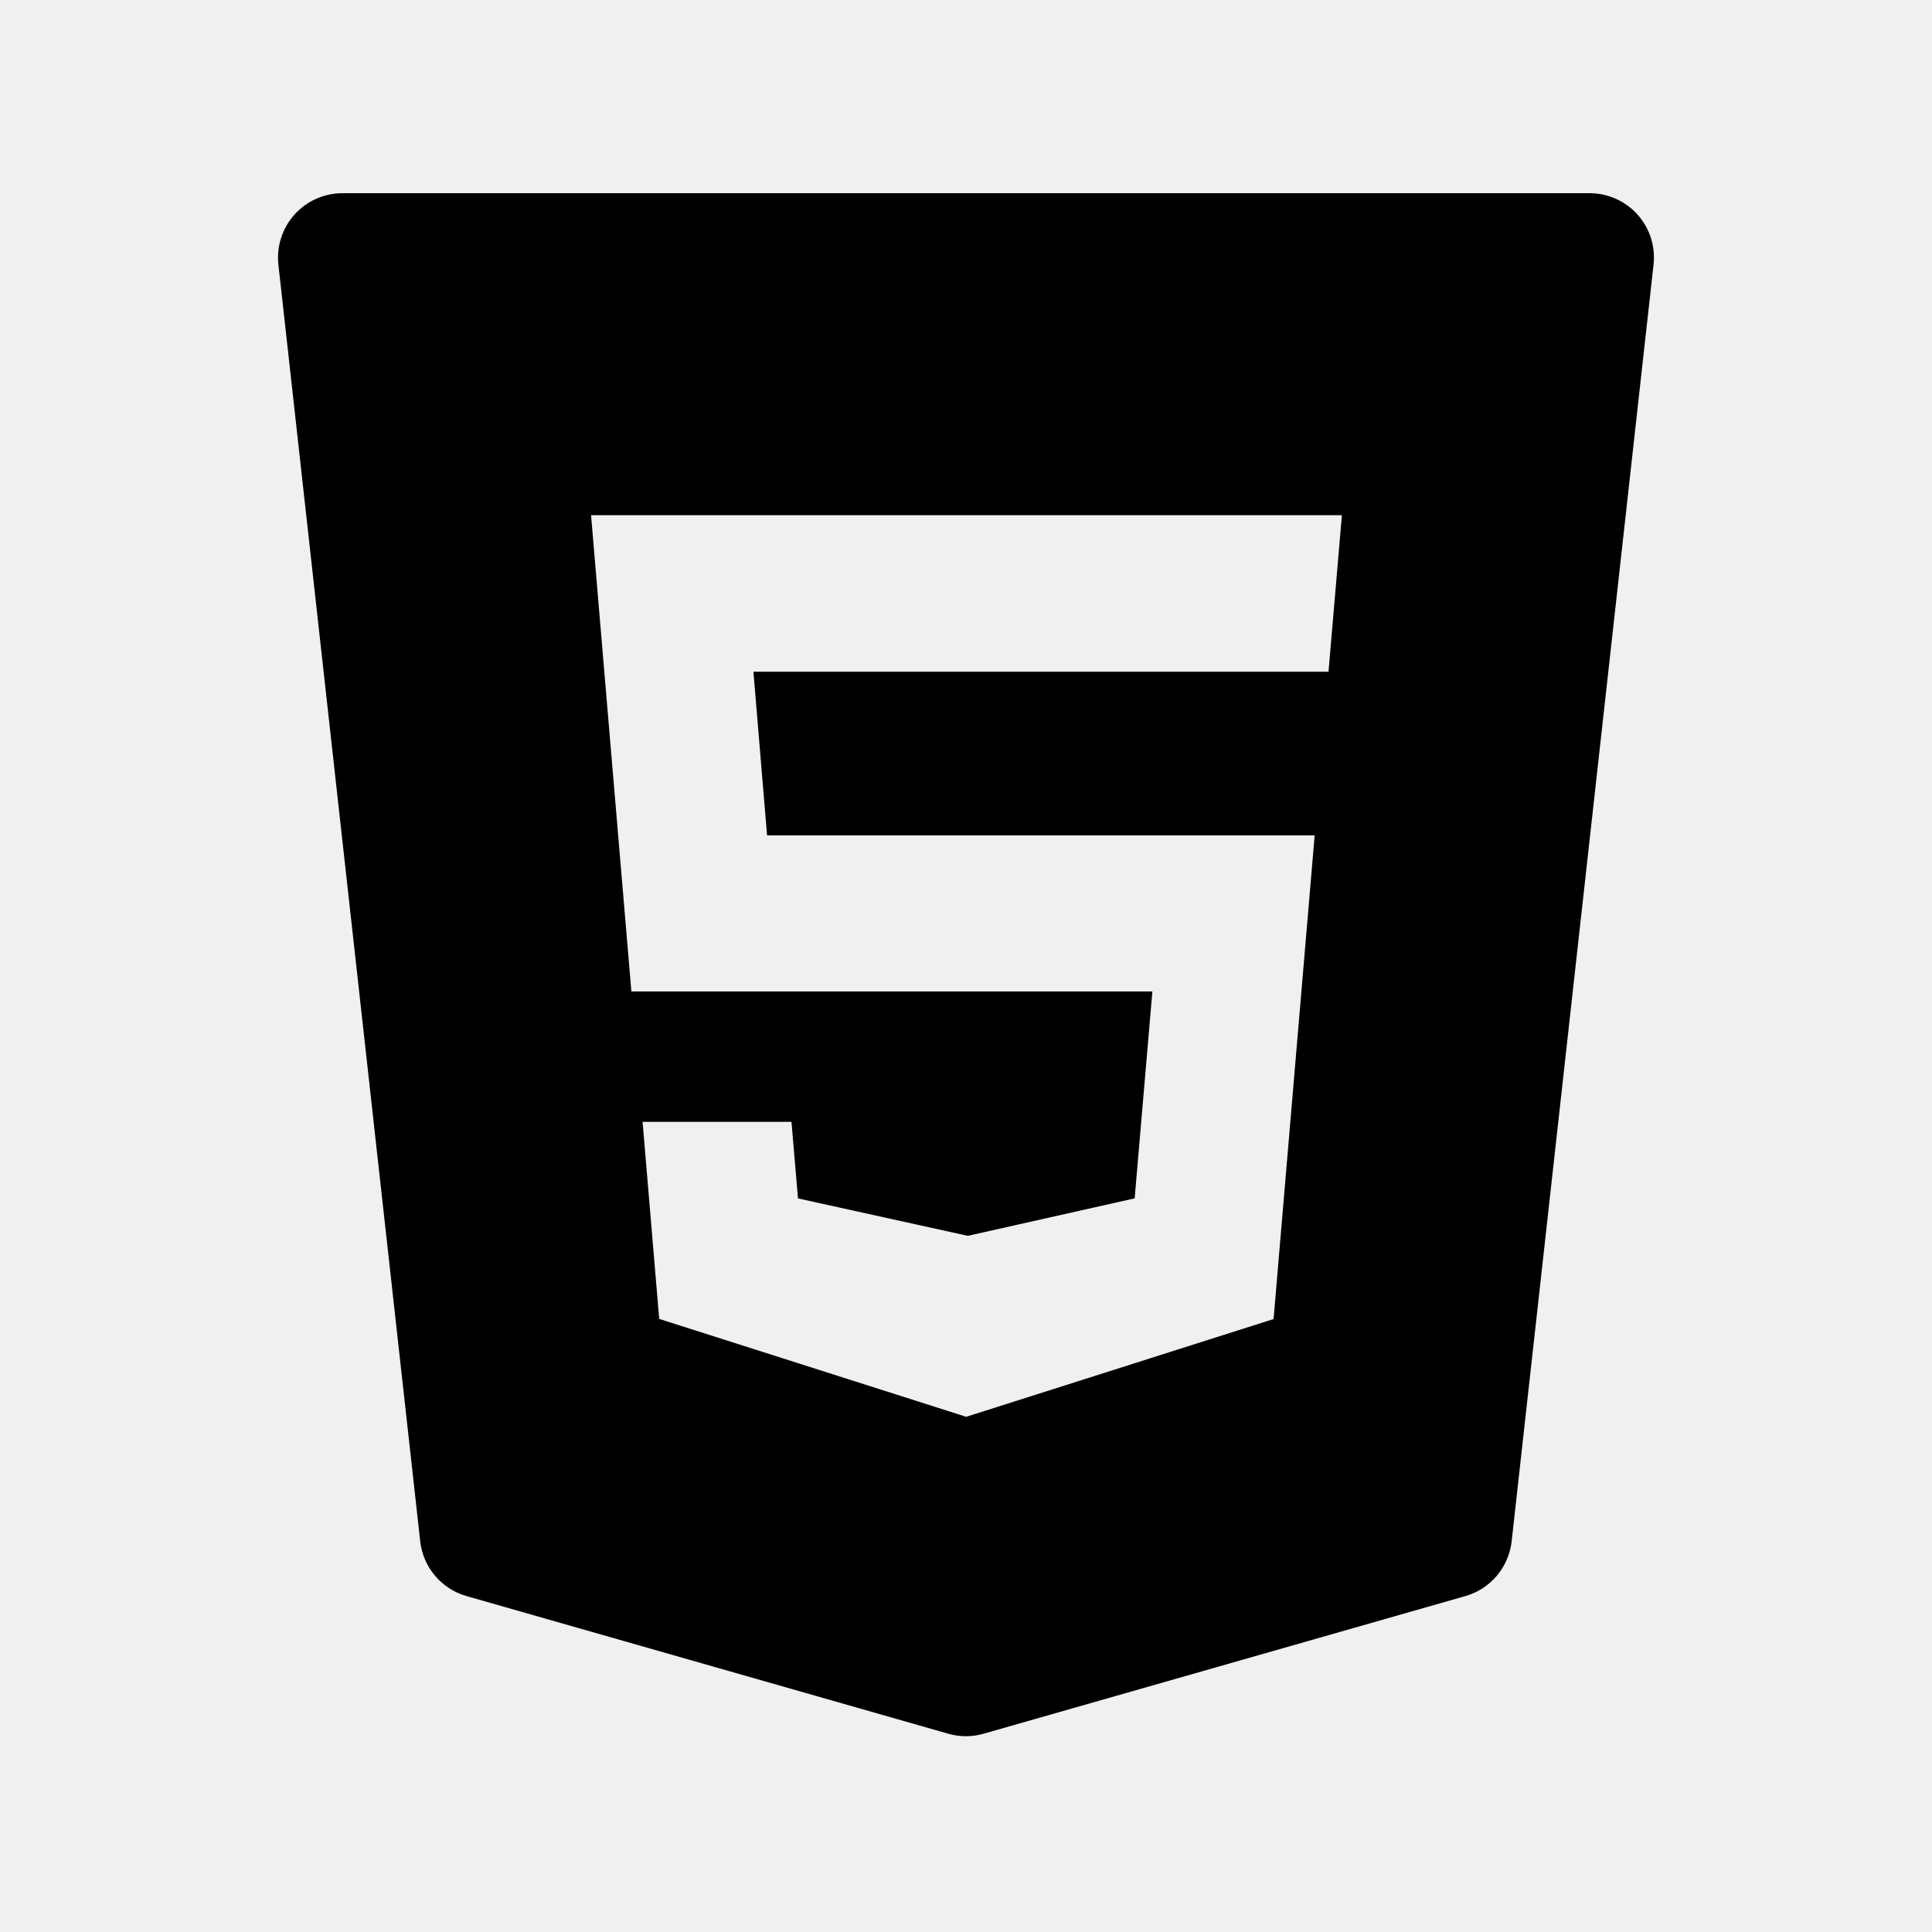
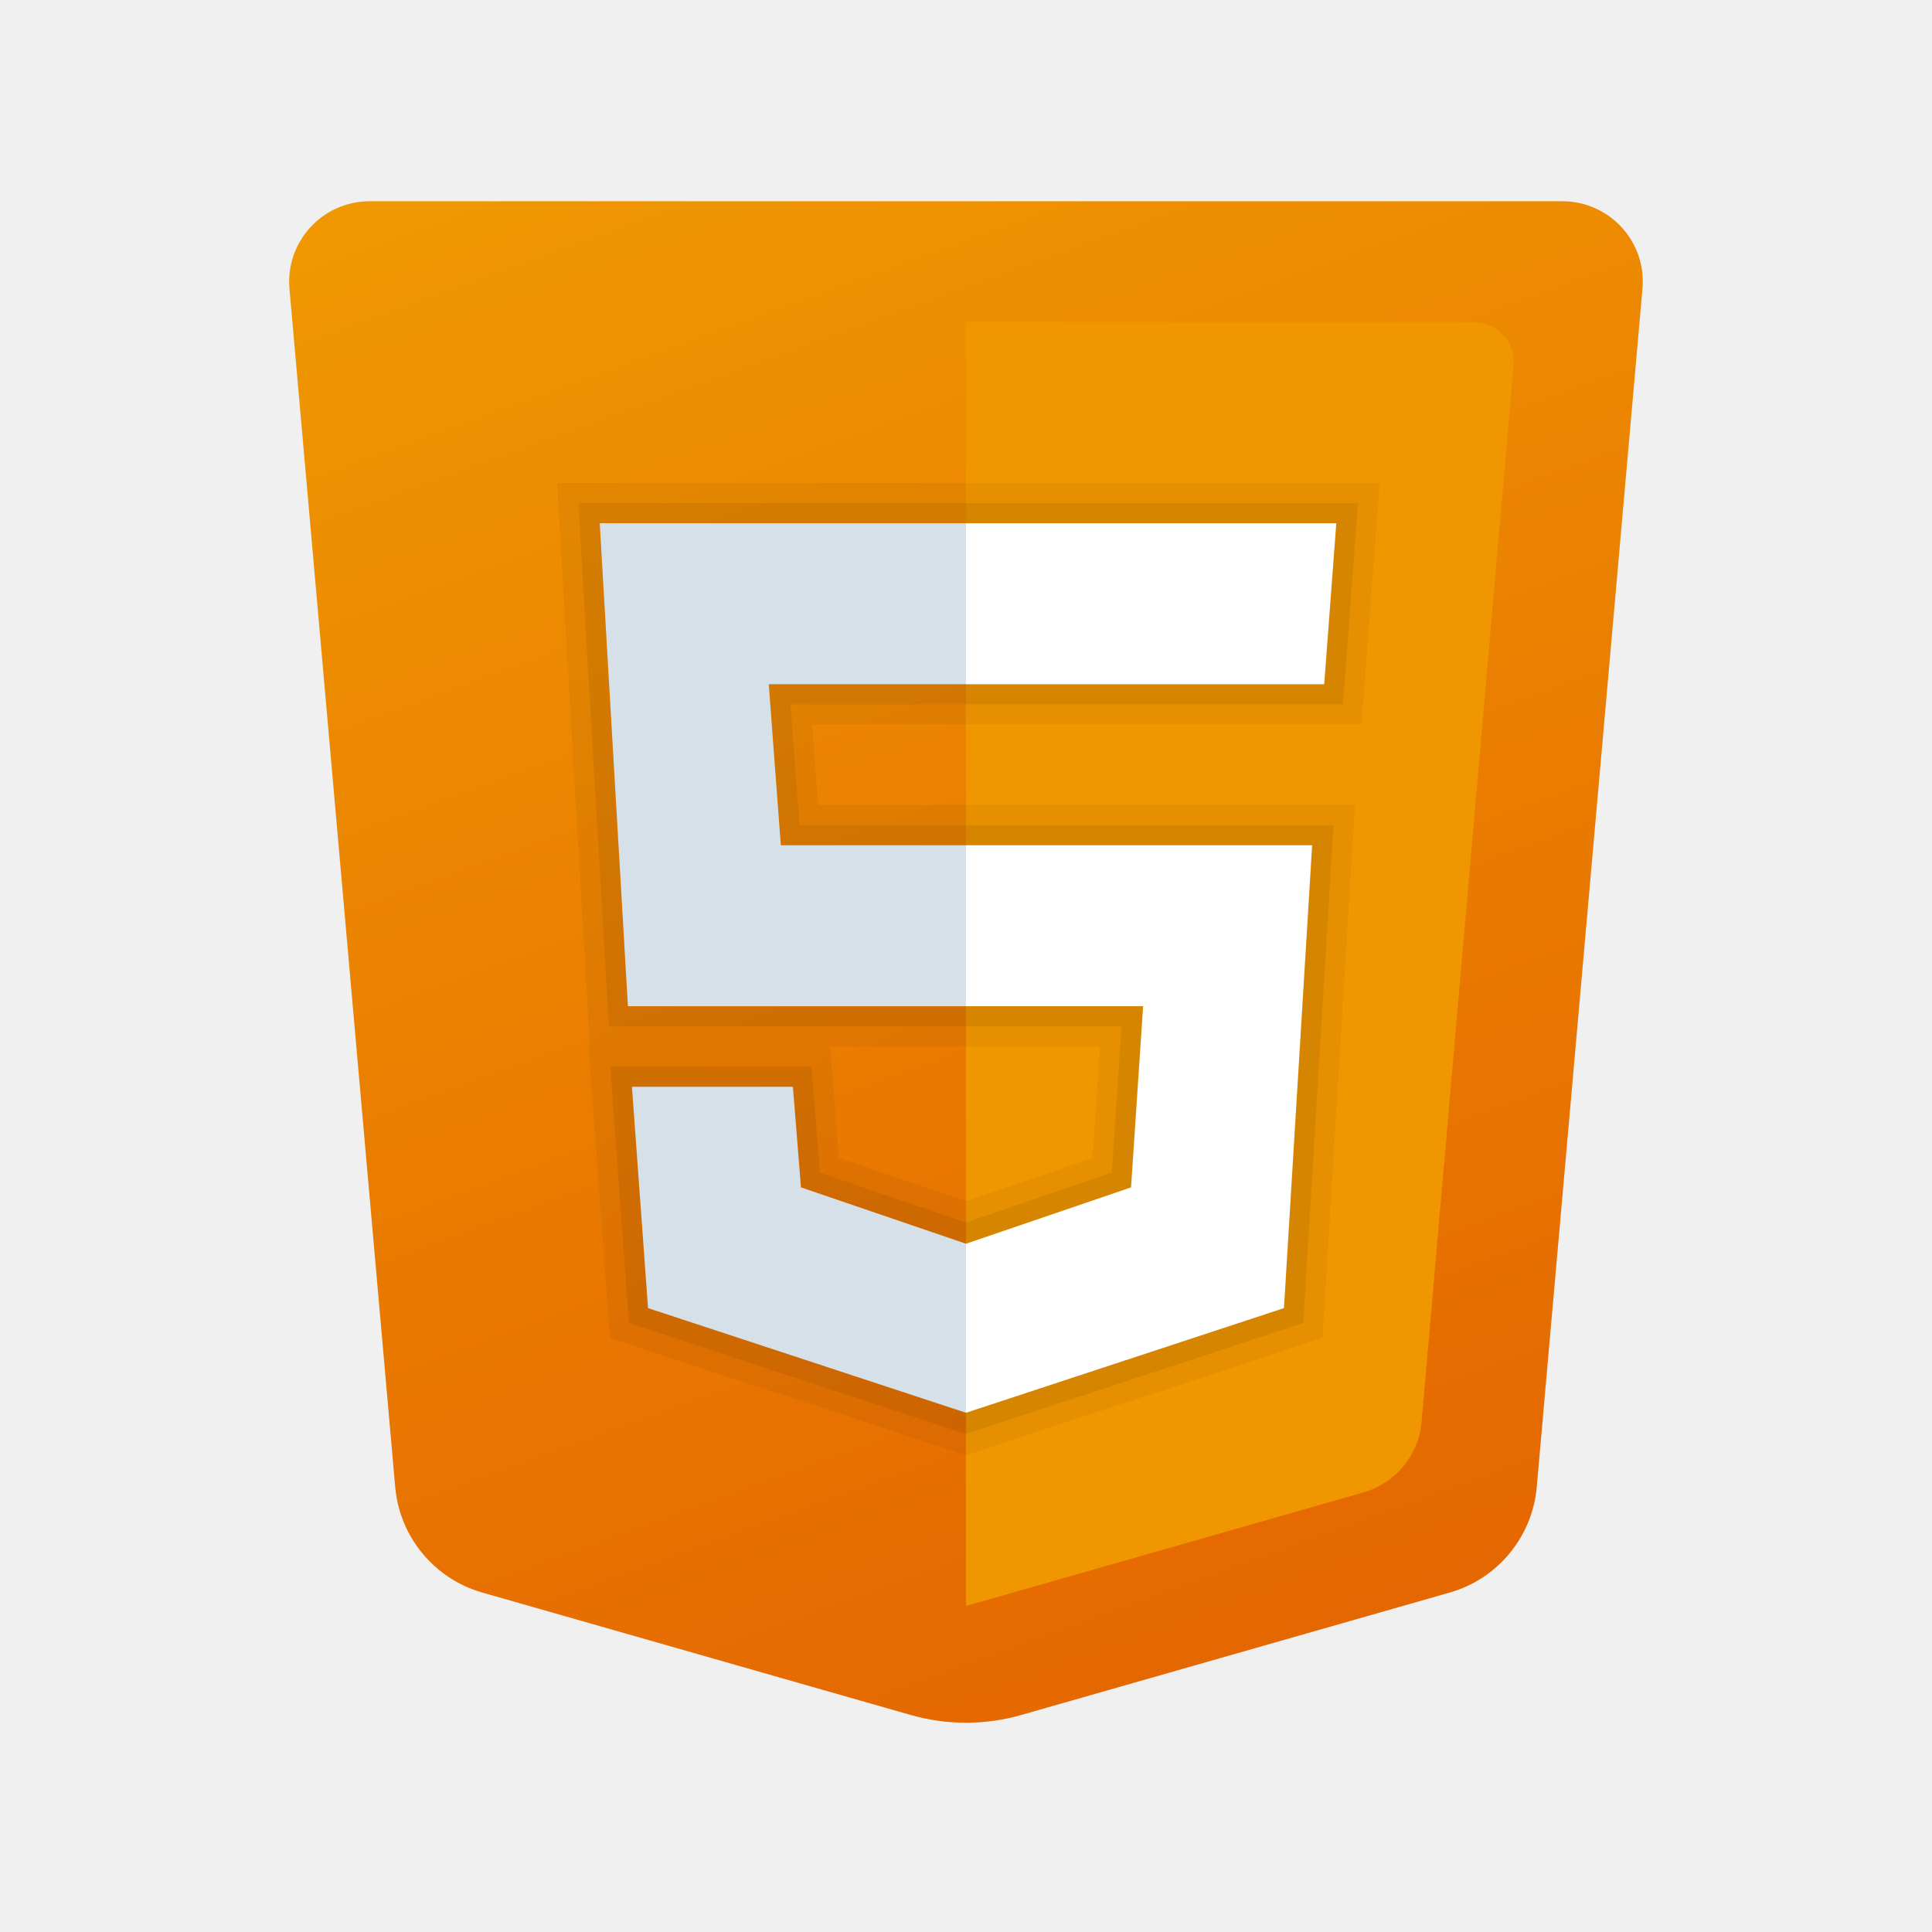
- <svg xmlns="http://www.w3.org/2000/svg" fill="#000000" viewBox="0 0 30 30" width="480px" height="480px">
-   <path d="M25.428,3.333C25.238,3.121,24.967,3,24.683,3H5.317C5.033,3,4.762,3.121,4.572,3.333c-0.19,0.212-0.28,0.495-0.249,0.777 l2.202,19.823c0.044,0.403,0.329,0.74,0.719,0.851l7.48,2.137c0.09,0.026,0.183,0.039,0.275,0.039s0.185-0.013,0.275-0.039 l7.48-2.137c0.39-0.111,0.674-0.448,0.719-0.851L25.676,4.11C25.708,3.828,25.618,3.545,25.428,3.333z M20.629,10.43h-8.93 l0.212,2.542h8.503l-0.638,7.51L15.003,22l-0.047-0.015l-4.72-1.505L9.978,17.42h2.312l0.101,1.189l2.637,0.581l2.591-0.582 l0.275-3.213h-8.09L9.178,8h11.659L20.629,10.43z" />
+ <svg xmlns="http://www.w3.org/2000/svg" viewBox="0 0 48 48" width="240px" height="240px">
+   <linearGradient id="SNASnMitCxQrIYk4GDibta" x1="18.208" x2="34.159" y1="2.413" y2="46.236" gradientUnits="userSpaceOnUse">
+     <stop offset="0" stop-color="#f09701" />
+     <stop offset="1" stop-color="#e36001" />
+   </linearGradient>
+   <path fill="url(#SNASnMitCxQrIYk4GDibta)" d="M7.192,7.176l2.627,29.77c0.109,1.237,0.97,2.28,2.164,2.621l10.643,3.041 c0.898,0.257,1.849,0.257,2.747,0l10.643-3.041c1.194-0.341,2.055-1.383,2.164-2.621l2.627-29.77C40.911,6.006,39.99,5,38.816,5 H9.184C8.01,5,7.089,6.006,7.192,7.176z" />
+   <path fill="#f09601" d="M24,8v31.9l9.876-2.822c0.797-0.228,1.371-0.924,1.443-1.749l2.286-26.242 C37.656,8.502,37.196,8,36.609,8H24z" />
+   <path fill="#fff" d="M24,25v-4h8.6l-0.7,11.5L24,35.1v-4.2l4.1-1.4l0.3-4.5L24,25z M32.9,17l0.3-4H24v4H32.9z" />
+   <path fill="#d6e0e9" d="M24,30.9v4.2l-7.9-2.6L15.7,27h4l0.2,2.5L24,30.9z M19.1,17H24v-4h-9.1l0.7,12H24v-4h-4.6L19.1,17z" />
+   <path d="M33.2,13l-0.3,4H24h-4.9l0.3,4H24h8.6l-0.7,11.5L24,35.1l-7.9-2.6L15.7,27h4l0.2,2.5l4.1,1.4l4.1-1.4l0.3-4.5H24h-8.4 l-0.7-12H24H33.2 M34.278,12H33.2H24h-9.1h-1.06l0.062,1.058l0.7,12L14.657,26h-0.032l0.078,1.073l0.4,5.5l0.049,0.668 l0.636,0.209l7.9,2.6L24,36.153l0.313-0.103l7.9-2.6l0.644-0.212l0.041-0.677l0.7-11.5L33.663,20H32.6H24h-3.672l-0.15-2H24h8.9 h0.928l0.069-0.925l0.3-4L34.278,12L34.278,12z M20.623,26H24h3.331l-0.185,2.769L24,29.843l-3.156-1.077l-0.148-1.846L20.623,26 L20.623,26z" opacity=".05" />
+   <path d="M33.2,13l-0.3,4H24h-4.9l0.3,4H24h8.6l-0.7,11.5L24,35.1l-7.9-2.6L15.7,27h4l0.2,2.5l4.1,1.4l4.1-1.4l0.3-4.5H24h-8.4 l-0.7-12H24H33.2 M33.739,12.5H33.2H24h-9.1h-0.53l0.031,0.529l0.7,12l0.027,0.471H15.6H24h3.866l-0.242,3.634L24,30.372 l-3.628-1.239l-0.174-2.173l-0.037-0.46H19.7h-4h-0.538l0.039,0.536l0.4,5.5l0.024,0.334l0.318,0.105l7.9,2.6L24,35.626 l0.156-0.051l7.9-2.6l0.322-0.106l0.021-0.339l0.7-11.5l0.032-0.53H32.6H24h-4.136l-0.225-3H24h8.9h0.464l0.035-0.463l0.3-4 L33.739,12.5L33.739,12.5z" opacity=".07" />
</svg>
